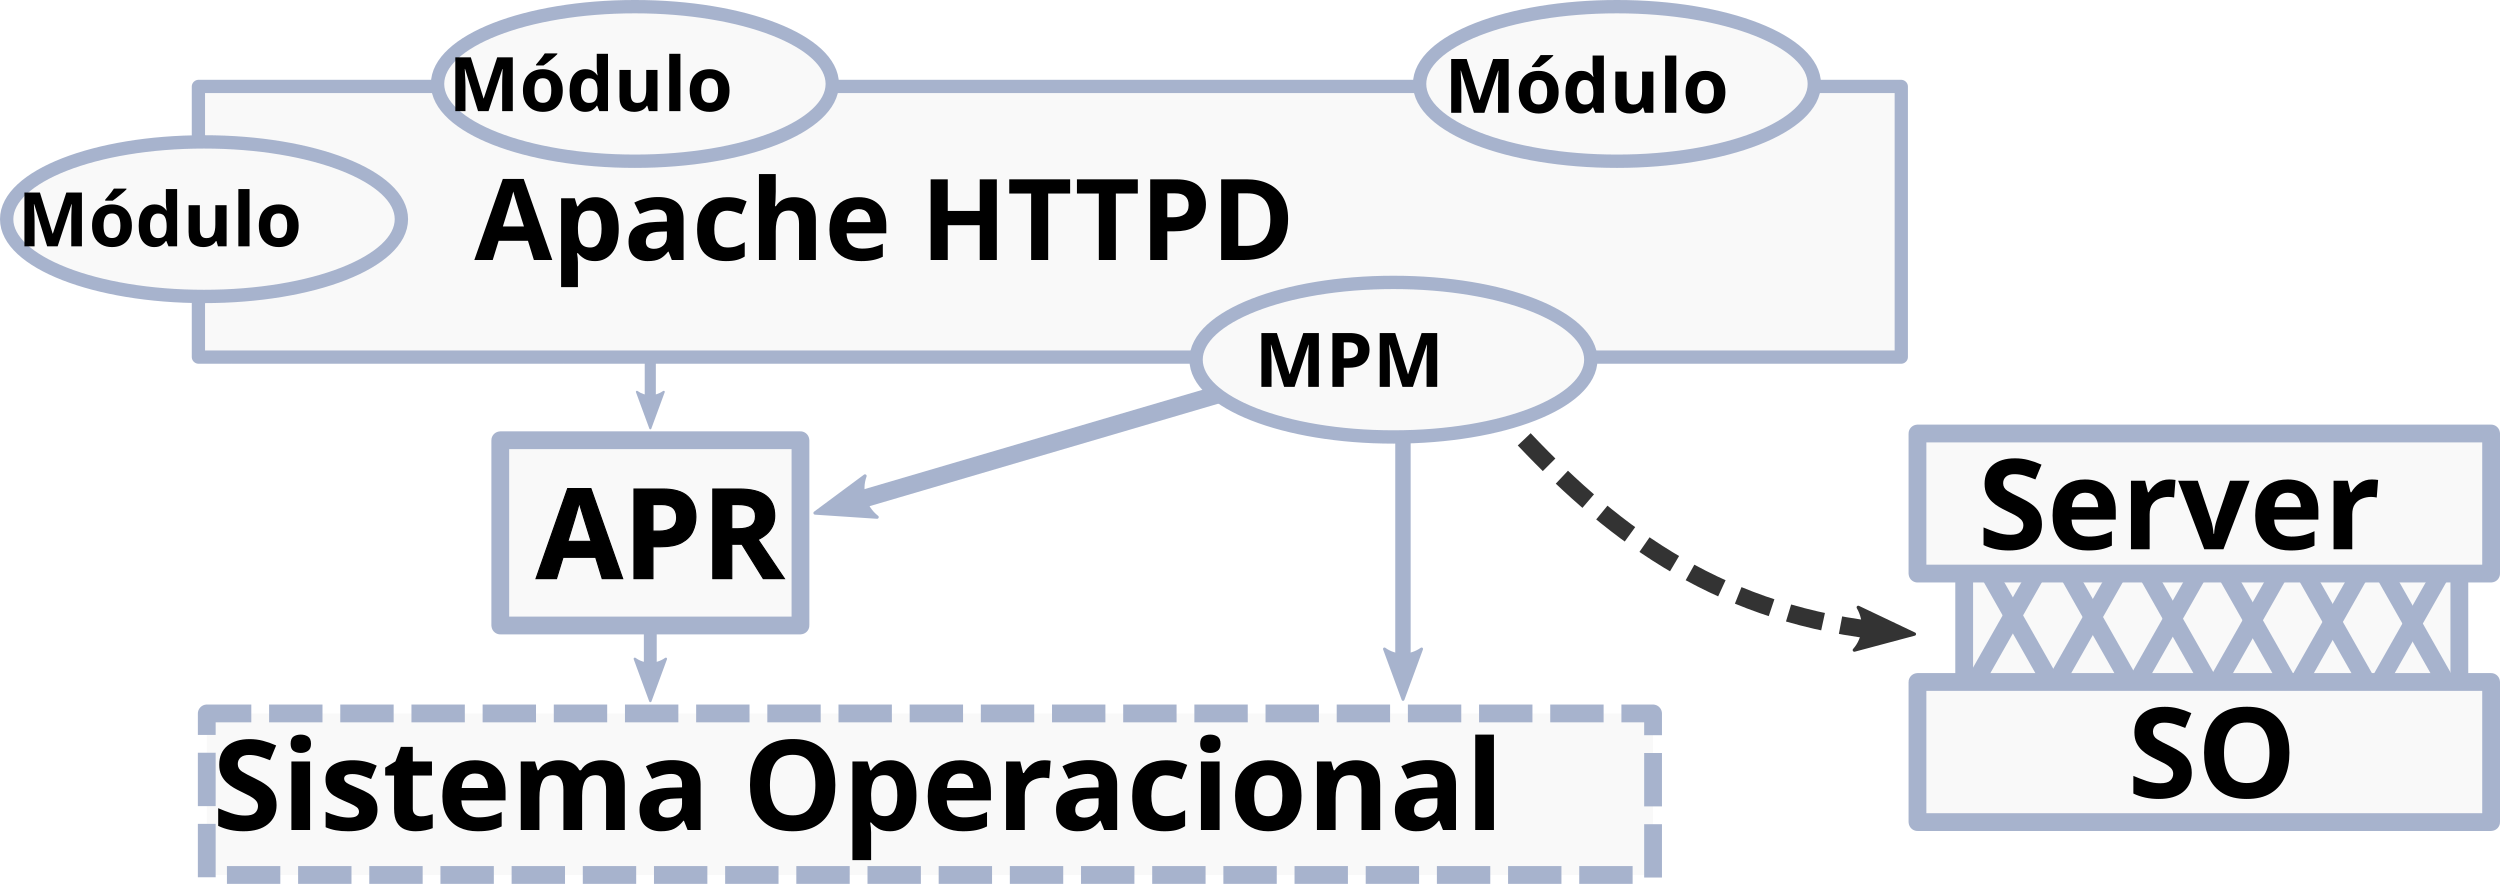
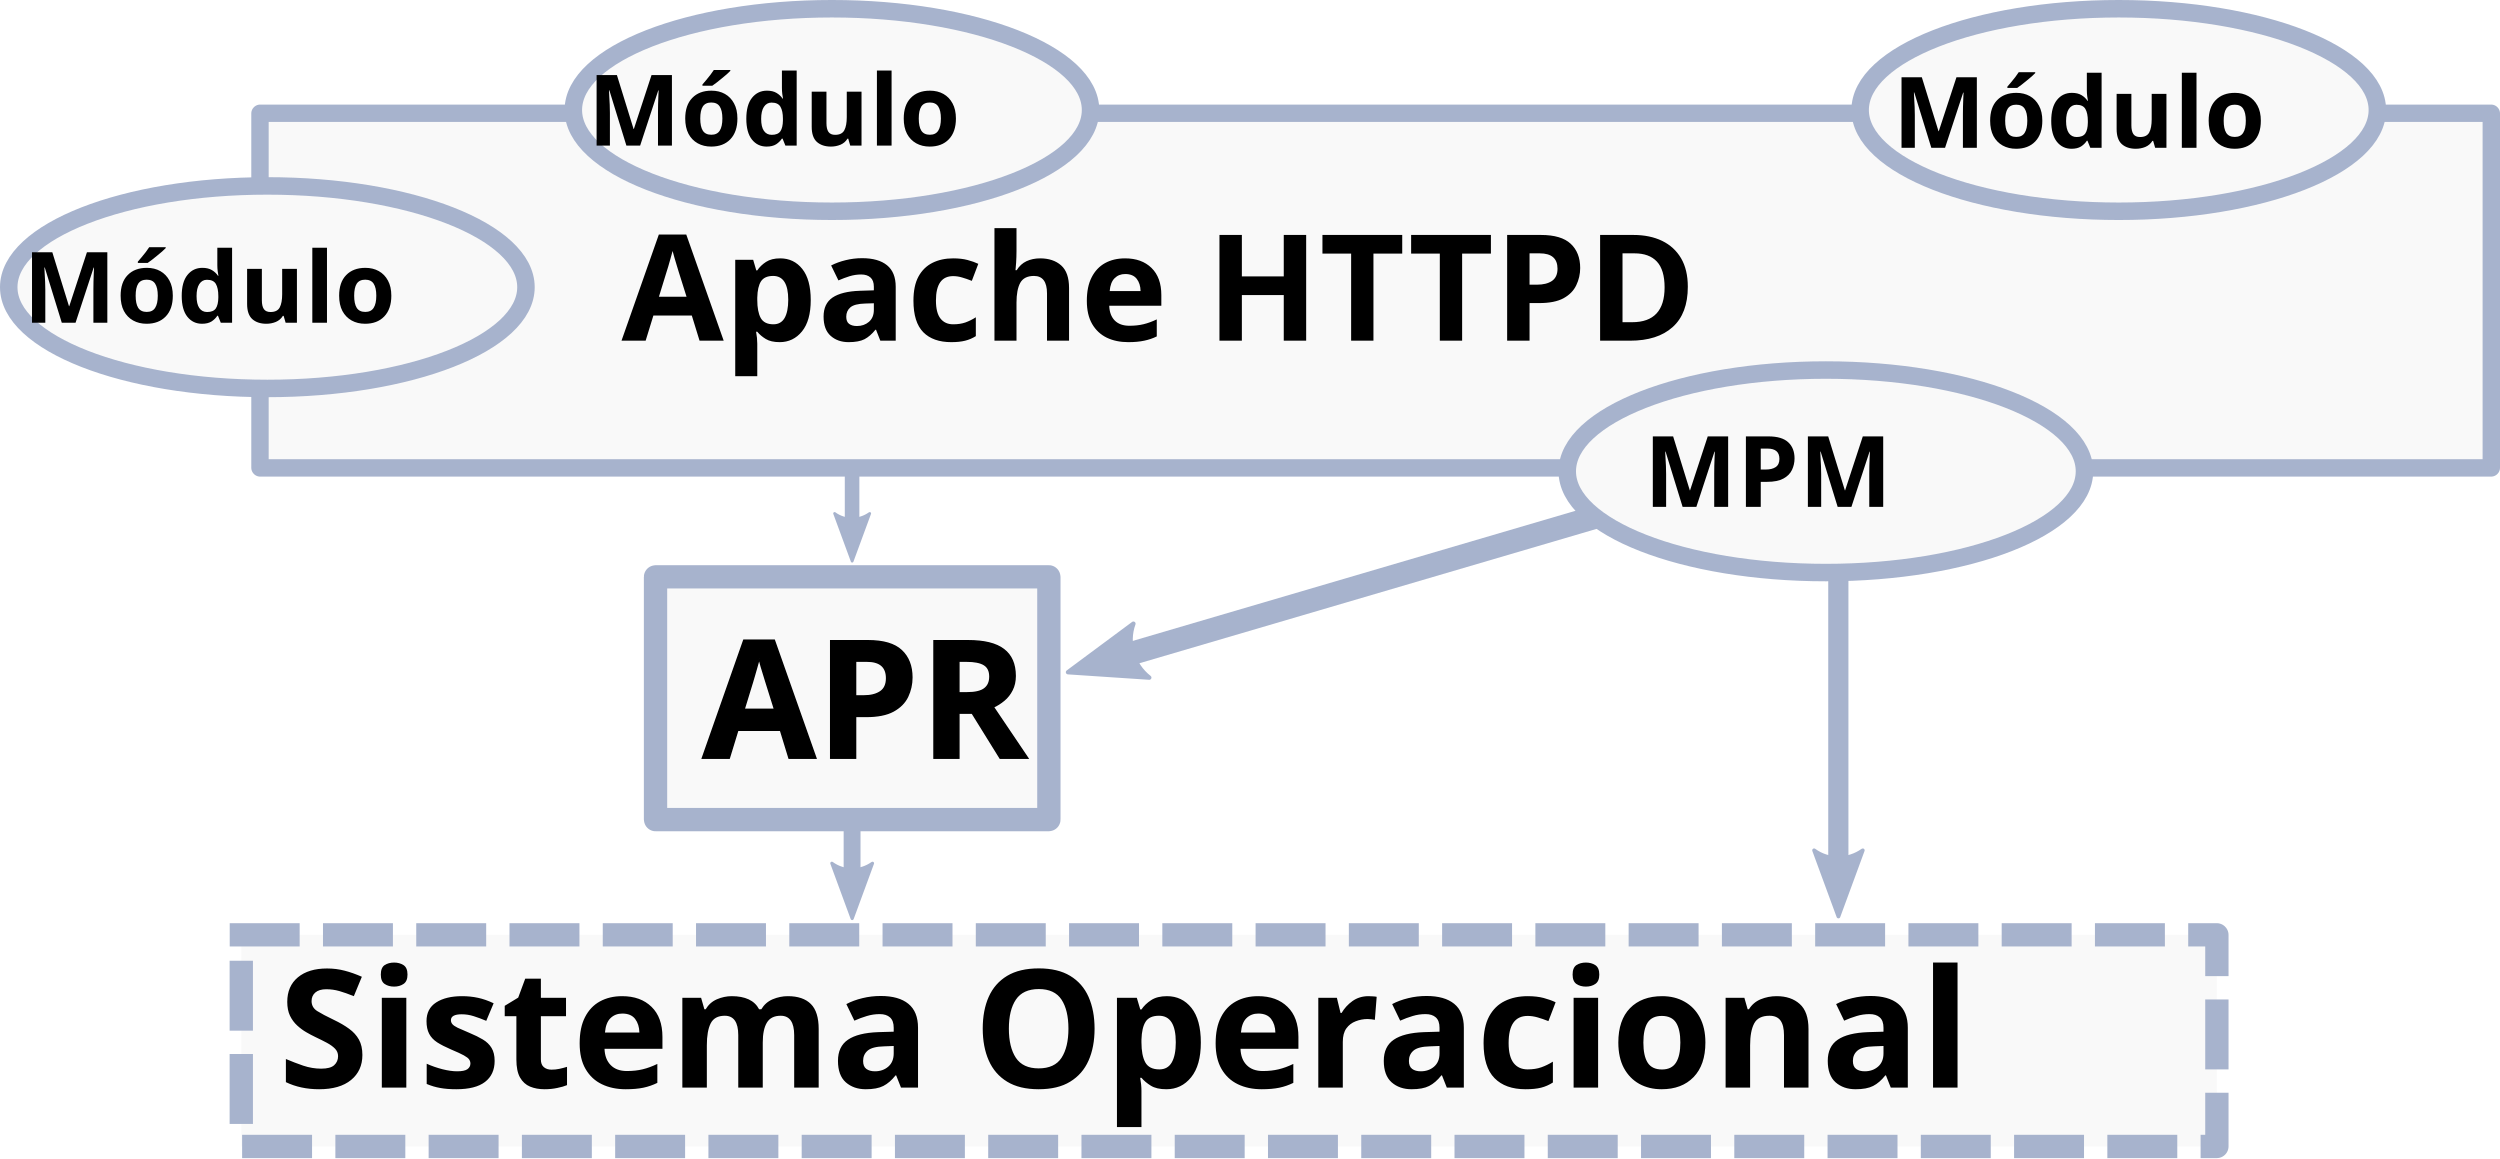
- <svg xmlns="http://www.w3.org/2000/svg" width="562.002mm" height="198.688mm" viewBox="0 0 562.002 198.688" version="1.1" id="svg8">
+ <svg xmlns="http://www.w3.org/2000/svg" width="428.902mm" height="198.688mm" viewBox="0 0 428.902 198.688" version="1.1" id="svg8">
  <defs id="defs2">
    <marker orient="auto" refY="0" refX="0" id="marker6702" style="overflow:visible">
      <path id="path6700" style="fill:#333333;fill-opacity:1;fill-rule:evenodd;stroke:#333333;stroke-width:0.625;stroke-linejoin:round;stroke-opacity:1" d="M 8.719,4.034 -2.207,0.016 8.719,-4.002 c -1.745,2.372 -1.735,5.617 -6e-7,8.035 z" transform="matrix(-0.3,0,0,-0.3,0.69,0)" />
    </marker>
    <marker orient="auto" refY="0" refX="0" id="marker6342" style="overflow:visible">
      <path id="path6340" style="fill:#a7b3cd;fill-opacity:1;fill-rule:evenodd;stroke:#a7b3cd;stroke-width:0.625;stroke-linejoin:round;stroke-opacity:1" d="M 8.719,4.034 -2.207,0.016 8.719,-4.002 c -1.745,2.372 -1.735,5.617 -6e-7,8.035 z" transform="matrix(-0.3,0,0,-0.3,0.69,0)" />
    </marker>
    <marker orient="auto" refY="0" refX="0" id="marker6194" style="overflow:visible">
      <path id="path6192" style="fill:#a7b3cd;fill-opacity:1;fill-rule:evenodd;stroke:#a7b3cd;stroke-width:0.625;stroke-linejoin:round;stroke-opacity:1" d="M 8.719,4.034 -2.207,0.016 8.719,-4.002 c -1.745,2.372 -1.735,5.617 -6e-7,8.035 z" transform="matrix(-0.3,0,0,-0.3,0.69,0)" />
    </marker>
    <marker orient="auto" refY="0" refX="0" id="marker6148" style="overflow:visible">
      <path id="path6146" d="M 0,0 5,-5 -12.5,0 5,5 Z" style="fill:#a7b3cd;fill-opacity:1;fill-rule:evenodd;stroke:#a7b3cd;stroke-width:1pt;stroke-opacity:1" transform="matrix(-0.2,0,0,-0.2,-1.2,0)" />
    </marker>
    <marker orient="auto" refY="0" refX="0" id="marker5985" style="overflow:visible">
      <path id="path5983" style="fill:#a7b3cd;fill-opacity:1;fill-rule:evenodd;stroke:#a7b3cd;stroke-width:0.625;stroke-linejoin:round;stroke-opacity:1" d="M 8.719,4.034 -2.207,0.016 8.719,-4.002 c -1.745,2.372 -1.735,5.617 -6e-7,8.035 z" transform="matrix(-0.3,0,0,-0.3,0.69,0)" />
    </marker>
    <marker orient="auto" refY="0" refX="0" id="Arrow2Send" style="overflow:visible">
      <path id="path5586" style="fill:#a7b3cd;fill-opacity:1;fill-rule:evenodd;stroke:#a7b3cd;stroke-width:0.625;stroke-linejoin:round;stroke-opacity:1" d="M 8.719,4.034 -2.207,0.016 8.719,-4.002 c -1.745,2.372 -1.735,5.617 -6e-7,8.035 z" transform="matrix(-0.3,0,0,-0.3,0.69,0)" />
    </marker>
    <marker orient="auto" refY="0" refX="0" id="Arrow1Send" style="overflow:visible">
      <path id="path5568" d="M 0,0 5,-5 -12.5,0 5,5 Z" style="fill:#a7b3cd;fill-opacity:1;fill-rule:evenodd;stroke:#a7b3cd;stroke-width:1pt;stroke-opacity:1" transform="matrix(-0.2,0,0,-0.2,-1.2,0)" />
    </marker>
    <marker orient="auto" refY="0" refX="0" id="Arrow1Mend" style="overflow:visible">
      <path id="path5562" d="M 0,0 5,-5 -12.5,0 5,5 Z" style="fill:#a7b3cd;fill-opacity:1;fill-rule:evenodd;stroke:#a7b3cd;stroke-width:1pt;stroke-opacity:1" transform="matrix(-0.4,0,0,-0.4,-4,0)" />
    </marker>
    <marker orient="auto" refY="0" refX="0" id="marker5985-3" style="overflow:visible">
      <path id="path5983-1" style="fill:#a7b3cd;fill-opacity:1;fill-rule:evenodd;stroke:#a7b3cd;stroke-width:0.625;stroke-linejoin:round;stroke-opacity:1" d="M 8.719,4.034 -2.207,0.016 8.719,-4.002 c -1.745,2.372 -1.735,5.617 -6e-7,8.035 z" transform="matrix(-0.3,0,0,-0.3,0.69,0)" />
    </marker>
  </defs>
  <g id="layer1" transform="translate(161.4382,-79.30044)">
-     <g id="g7217" transform="translate(18.52083,-108.1012)">
-       <rect ry="0.013" y="310.652" x="261.591" height="31.496" width="111.315" id="rect4504-3-7-0-1" style="opacity:1;fill:#f9f9f9;fill-opacity:1;stroke:#a7b3cd;stroke-width:4;stroke-linecap:square;stroke-linejoin:bevel;stroke-miterlimit:4;stroke-dasharray:none;stroke-opacity:1" />
-       <path id="path4572-3-6-9" d="m 281.288,310.297 -17.509,30.892" style="fill:none;fill-rule:evenodd;stroke:#a7b3cd;stroke-width:4;stroke-linecap:round;stroke-linejoin:miter;stroke-miterlimit:4;stroke-dasharray:none;stroke-opacity:1" />
-       <path style="fill:none;fill-rule:evenodd;stroke:#a7b3cd;stroke-width:4;stroke-linecap:round;stroke-linejoin:miter;stroke-miterlimit:4;stroke-dasharray:none;stroke-opacity:1" d="m 335.83,310.297 -17.509,30.892" id="path7182" />
-       <path id="path7184" d="m 354.011,310.297 -17.509,30.892" style="fill:none;fill-rule:evenodd;stroke:#a7b3cd;stroke-width:4;stroke-linecap:round;stroke-linejoin:miter;stroke-miterlimit:4;stroke-dasharray:none;stroke-opacity:1" />
-       <path style="fill:none;fill-rule:evenodd;stroke:#a7b3cd;stroke-width:4;stroke-linecap:round;stroke-linejoin:miter;stroke-miterlimit:4;stroke-dasharray:none;stroke-opacity:1" d="m 372.192,310.297 -17.509,30.892" id="path7186" />
-       <path style="fill:none;fill-rule:evenodd;stroke:#a7b3cd;stroke-width:4;stroke-linecap:round;stroke-linejoin:miter;stroke-miterlimit:4;stroke-dasharray:none;stroke-opacity:1" d="m 317.65,310.297 -17.509,30.892" id="path7188" />
-       <path id="path7190" d="m 299.469,310.297 -17.509,30.892" style="fill:none;fill-rule:evenodd;stroke:#a7b3cd;stroke-width:4;stroke-linecap:round;stroke-linejoin:miter;stroke-miterlimit:4;stroke-dasharray:none;stroke-opacity:1" />
-       <path style="fill:none;fill-rule:evenodd;stroke:#a7b3cd;stroke-width:4;stroke-linecap:round;stroke-linejoin:miter;stroke-miterlimit:4;stroke-dasharray:none;stroke-opacity:1" d="m 263.779,310.297 17.509,30.892" id="path7192" />
-       <path id="path7194" d="m 281.544,310.297 17.509,30.892" style="fill:none;fill-rule:evenodd;stroke:#a7b3cd;stroke-width:4;stroke-linecap:round;stroke-linejoin:miter;stroke-miterlimit:4;stroke-dasharray:none;stroke-opacity:1" />
-       <path style="fill:none;fill-rule:evenodd;stroke:#a7b3cd;stroke-width:4;stroke-linecap:round;stroke-linejoin:miter;stroke-miterlimit:4;stroke-dasharray:none;stroke-opacity:1" d="m 299.309,310.297 17.509,30.892" id="path7196" />
-       <path id="path7198" d="m 317.074,310.297 17.509,30.892" style="fill:none;fill-rule:evenodd;stroke:#a7b3cd;stroke-width:4;stroke-linecap:round;stroke-linejoin:miter;stroke-miterlimit:4;stroke-dasharray:none;stroke-opacity:1" />
-       <path style="fill:none;fill-rule:evenodd;stroke:#a7b3cd;stroke-width:4;stroke-linecap:round;stroke-linejoin:miter;stroke-miterlimit:4;stroke-dasharray:none;stroke-opacity:1" d="m 334.839,310.297 17.509,30.892" id="path7200" />
-       <path id="path7202" d="m 352.603,310.297 17.509,30.892" style="fill:none;fill-rule:evenodd;stroke:#a7b3cd;stroke-width:4;stroke-linecap:round;stroke-linejoin:miter;stroke-miterlimit:4;stroke-dasharray:none;stroke-opacity:1" />
-     </g>
    <path style="fill:none;fill-rule:evenodd;stroke:#a7b3cd;stroke-width:4;stroke-linecap:butt;stroke-linejoin:miter;stroke-miterlimit:4;stroke-dasharray:none;stroke-opacity:1;marker-end:url(#marker6194)" d="M 137.749,160.523 26.974,193.08" id="path4572-3-6-7-2" />
    <path style="fill:none;fill-rule:evenodd;stroke:#a7b3cd;stroke-width:3.462;stroke-linecap:butt;stroke-linejoin:miter;stroke-miterlimit:4;stroke-dasharray:none;stroke-opacity:1;marker-end:url(#marker6342)" d="m 153.948,171.116 v 60.735" id="path4572-3-6-7" />
    <path style="fill:none;fill-rule:evenodd;stroke:#a7b3cd;stroke-width:2.892;stroke-linecap:butt;stroke-linejoin:miter;stroke-miterlimit:4;stroke-dasharray:none;stroke-opacity:1;marker-end:url(#marker5985)" d="m -15.254,211.993 v 20.98" id="path4572-3-6" />
    <path style="fill:none;fill-rule:evenodd;stroke:#a7b3cd;stroke-width:2.5;stroke-linecap:round;stroke-linejoin:round;stroke-miterlimit:4;stroke-dasharray:none;stroke-opacity:1;marker-end:url(#Arrow2Send)" d="m -15.254,153.848 v 18.352" id="path4572-3-6-5" />
    <rect style="opacity:1;fill:#f9f9f9;fill-opacity:1;stroke:#a7b3cd;stroke-width:2.983;stroke-linecap:square;stroke-linejoin:bevel;stroke-miterlimit:4;stroke-dasharray:71.6, 2.983;stroke-dashoffset:0;stroke-opacity:1" id="rect4504" width="382.808" height="60.843" x="-116.836" y="98.733" ry="0.025" />
    <text xml:space="preserve" style="font-style:normal;font-variant:normal;font-weight:normal;font-stretch:normal;font-size:10.583px;line-height:6.615px;font-family:'Open Sans';-inkscape-font-specification:'Open Sans';letter-spacing:0px;word-spacing:0px;fill:#000000;fill-opacity:1;stroke:none;stroke-width:0.265px;stroke-linecap:butt;stroke-linejoin:miter;stroke-opacity:1" x="44.263" y="137.75" id="text4508-35">
      <tspan x="44.263" y="137.75" style="font-style:normal;font-variant:normal;font-weight:bold;font-stretch:normal;font-size:25.4px;line-height:13.335px;font-family:Hack;-inkscape-font-specification:'Hack Bold';text-align:center;text-anchor:middle;stroke-width:0.265px" id="tspan4570">Apache HTTPD</tspan>
    </text>
    <g id="g5185" transform="translate(126.1512,93.00979)">
      <ellipse ry="17.373" rx="44.367" cy="35.56" cx="-241.723" id="path5162" style="opacity:1;fill:#f9f9f9;fill-opacity:1;stroke:#a7b3cd;stroke-width:3;stroke-linecap:round;stroke-linejoin:round;stroke-miterlimit:4;stroke-dasharray:none;stroke-dashoffset:0;stroke-opacity:1" />
      <text id="text4508-35-3" y="41.662" x="-242.037" style="font-style:normal;font-variant:normal;font-weight:normal;font-stretch:normal;font-size:10.583px;line-height:6.615px;font-family:'Open Sans';-inkscape-font-specification:'Open Sans';letter-spacing:0px;word-spacing:0px;fill:#000000;fill-opacity:1;stroke:none;stroke-width:0.265px;stroke-linecap:butt;stroke-linejoin:miter;stroke-opacity:1" xml:space="preserve">
        <tspan id="tspan4570-6" style="font-style:normal;font-variant:normal;font-weight:bold;font-stretch:normal;font-size:16.933px;line-height:13.335px;font-family:Hack;-inkscape-font-specification:'Hack Bold';text-align:center;text-anchor:middle;stroke-width:0.265px" y="41.662" x="-242.037">Módulo</tspan>
      </text>
    </g>
    <g id="g5185-7" transform="translate(223.0138,62.61259)">
      <ellipse ry="17.373" rx="44.367" cy="35.56" cx="-241.723" id="path5162-5" style="opacity:1;fill:#f9f9f9;fill-opacity:1;stroke:#a7b3cd;stroke-width:3;stroke-linecap:round;stroke-linejoin:round;stroke-miterlimit:4;stroke-dasharray:none;stroke-dashoffset:0;stroke-opacity:1" />
      <text id="text4508-35-3-3" y="41.662" x="-242.037" style="font-style:normal;font-variant:normal;font-weight:normal;font-stretch:normal;font-size:10.583px;line-height:6.615px;font-family:'Open Sans';-inkscape-font-specification:'Open Sans';letter-spacing:0px;word-spacing:0px;fill:#000000;fill-opacity:1;stroke:none;stroke-width:0.265px;stroke-linecap:butt;stroke-linejoin:miter;stroke-opacity:1" xml:space="preserve">
        <tspan id="tspan4570-6-5" style="font-style:normal;font-variant:normal;font-weight:bold;font-stretch:normal;font-size:16.933px;line-height:13.335px;font-family:Hack;-inkscape-font-specification:'Hack Bold';text-align:center;text-anchor:middle;stroke-width:0.265px" y="41.662" x="-242.037">Módulo</tspan>
      </text>
    </g>
    <ellipse style="opacity:1;fill:#f9f9f9;fill-opacity:1;stroke:#a7b3cd;stroke-width:3;stroke-linecap:round;stroke-linejoin:round;stroke-miterlimit:4;stroke-dasharray:none;stroke-dashoffset:0;stroke-opacity:1" id="path5162-5-2" cx="202.056" cy="98.173" rx="44.367" ry="17.373" />
    <text xml:space="preserve" style="font-style:normal;font-variant:normal;font-weight:normal;font-stretch:normal;font-size:10.583px;line-height:6.615px;font-family:'Open Sans';-inkscape-font-specification:'Open Sans';letter-spacing:0px;word-spacing:0px;fill:#000000;fill-opacity:1;stroke:none;stroke-width:0.265px;stroke-linecap:butt;stroke-linejoin:miter;stroke-opacity:1" x="202.101" y="104.651" id="text4508-35-3-3-9">
      <tspan x="202.101" y="104.651" style="font-style:normal;font-variant:normal;font-weight:bold;font-stretch:normal;font-size:16.933px;line-height:13.335px;font-family:Hack;-inkscape-font-specification:'Hack Bold';text-align:center;text-anchor:middle;stroke-width:0.265px" id="tspan4570-6-5-1">Módulo</tspan>
    </text>
    <g id="g5185-7-2" transform="translate(393.5318,124.5976)">
      <ellipse ry="17.373" rx="44.367" cy="35.56" cx="-241.723" id="path5162-5-7" style="opacity:1;fill:#f9f9f9;fill-opacity:1;stroke:#a7b3cd;stroke-width:3;stroke-linecap:round;stroke-linejoin:round;stroke-miterlimit:4;stroke-dasharray:none;stroke-dashoffset:0;stroke-opacity:1" />
      <text id="text4508-35-3-3-0" y="41.662" x="-242.037" style="font-style:normal;font-variant:normal;font-weight:normal;font-stretch:normal;font-size:10.583px;line-height:6.615px;font-family:'Open Sans';-inkscape-font-specification:'Open Sans';letter-spacing:0px;word-spacing:0px;fill:#000000;fill-opacity:1;stroke:none;stroke-width:0.265px;stroke-linecap:butt;stroke-linejoin:miter;stroke-opacity:1" xml:space="preserve">
        <tspan id="tspan4570-6-5-9" style="font-style:normal;font-variant:normal;font-weight:bold;font-stretch:normal;font-size:16.933px;line-height:13.335px;font-family:Hack;-inkscape-font-specification:'Hack Bold';text-align:center;text-anchor:middle;stroke-width:0.265px" y="41.662" x="-242.037">MPM</tspan>
      </text>
    </g>
    <rect style="opacity:1;fill:#f9f9f9;fill-opacity:1;stroke:#a7b3cd;stroke-width:4;stroke-linecap:square;stroke-linejoin:bevel;stroke-miterlimit:4;stroke-dasharray:none;stroke-opacity:1" id="rect4504-3" width="67.483" height="41.652" x="-48.976" y="178.263" ry="0.017" />
    <text xml:space="preserve" style="font-style:normal;font-variant:normal;font-weight:normal;font-stretch:normal;font-size:28.222px;line-height:6.615px;font-family:'Open Sans';-inkscape-font-specification:'Open Sans';letter-spacing:0px;word-spacing:0px;fill:#000000;fill-opacity:1;stroke:none;stroke-width:0.265px;stroke-linecap:butt;stroke-linejoin:miter;stroke-opacity:1" x="-40.935" y="209.376" id="text4508-3-6">
      <tspan id="tspan4506-6-1" x="-40.935" y="209.376" style="font-style:normal;font-variant:normal;font-weight:bold;font-stretch:normal;font-size:28.222px;font-family:Hack;-inkscape-font-specification:'Hack Bold';fill:#000000;stroke:#000000;stroke-width:0.265px">APR</tspan>
    </text>
-     <rect style="opacity:1;fill:#f9f9f9;fill-opacity:1;stroke:#a7b3cd;stroke-width:4;stroke-linecap:square;stroke-linejoin:bevel;stroke-miterlimit:4;stroke-dasharray:none;stroke-opacity:1" id="rect4504-3-7" width="128.955" height="31.496" x="269.61" y="176.75" ry="0.013" />
-     <text xml:space="preserve" style="font-style:normal;font-variant:normal;font-weight:normal;font-stretch:normal;font-size:28.222px;line-height:6.615px;font-family:'Open Sans';-inkscape-font-specification:'Open Sans';letter-spacing:0px;word-spacing:0px;fill:#000000;fill-opacity:1;stroke:none;stroke-width:0.265px;stroke-linecap:butt;stroke-linejoin:miter;stroke-opacity:1" x="283.168" y="202.771" id="text4508-3-6-9">
-       <tspan id="tspan4506-6-1-2" x="283.168" y="202.771" style="font-style:normal;font-variant:normal;font-weight:bold;font-stretch:normal;font-size:28.222px;font-family:Hack;-inkscape-font-specification:'Hack Bold';fill:#000000;stroke:none;stroke-width:0.265px">Server</tspan>
-     </text>
-     <rect style="opacity:1;fill:#f9f9f9;fill-opacity:1;stroke:#a7b3cd;stroke-width:4;stroke-linecap:square;stroke-linejoin:bevel;stroke-miterlimit:4;stroke-dasharray:none;stroke-opacity:1" id="rect4504-3-7-0" width="128.955" height="31.496" x="269.61" y="232.609" ry="0.013" />
-     <text xml:space="preserve" style="font-style:normal;font-variant:normal;font-weight:normal;font-stretch:normal;font-size:28.222px;line-height:6.615px;font-family:'Open Sans';-inkscape-font-specification:'Open Sans';letter-spacing:0px;word-spacing:0px;fill:#000000;fill-opacity:1;stroke:none;stroke-width:0.265px;stroke-linecap:butt;stroke-linejoin:miter;stroke-opacity:1" x="316.848" y="258.63" id="text4508-3-6-9-2">
-       <tspan id="tspan4506-6-1-2-3" x="316.848" y="258.63" style="font-style:normal;font-variant:normal;font-weight:bold;font-stretch:normal;font-size:28.222px;font-family:Hack;-inkscape-font-specification:'Hack Bold';fill:#000000;stroke:none;stroke-width:0.265px">SO</tspan>
-     </text>
-     <path style="fill:none;fill-rule:evenodd;stroke:#333333;stroke-width:4;stroke-linecap:butt;stroke-linejoin:miter;stroke-miterlimit:4;stroke-dasharray:8, 4;stroke-dashoffset:0;stroke-opacity:1;marker-end:url(#marker6702)" d="m 181.209,178.065 c 20.613,21.829 44.741,39.849 82.319,43.298" id="path4572-3-6-5-9" />
-     <rect style="opacity:1;fill:#f9f9f9;fill-opacity:1;stroke:#a7b3cd;stroke-width:4;stroke-linecap:square;stroke-linejoin:bevel;stroke-miterlimit:4;stroke-dasharray:8, 8;stroke-dashoffset:0;stroke-opacity:1" id="rect4504-2" width="325.131" height="36.306" x="-114.959" y="239.682" ry="0.015" />
+     <rect style="opacity:1;fill:#f9f9f9;fill-opacity:1;stroke:#a7b3cd;stroke-width:4;stroke-linecap:square;stroke-linejoin:bevel;stroke-miterlimit:4;stroke-dasharray:8, 8;stroke-dashoffset:0;stroke-opacity:1" id="rect4504-2" width="338.934" height="36.306" x="-120.043" y="239.682" ry="0.015" />
    <text xml:space="preserve" style="font-style:normal;font-variant:normal;font-weight:normal;font-stretch:normal;font-size:28.222px;line-height:6.615px;font-family:'Open Sans';-inkscape-font-specification:'Open Sans';letter-spacing:0px;word-spacing:0px;fill:#000000;fill-opacity:1;stroke:none;stroke-width:0.265px;stroke-linecap:butt;stroke-linejoin:miter;stroke-opacity:1" x="-113.687" y="265.89" id="text4508-3-6-9-2-7">
      <tspan id="tspan4506-6-1-2-3-3" x="-113.687" y="265.89" style="font-style:normal;font-variant:normal;font-weight:bold;font-stretch:normal;font-size:28.222px;font-family:Hack;-inkscape-font-specification:'Hack Bold';fill:#000000;stroke:none;stroke-width:0.265px">Sistema Operacional</tspan>
    </text>
  </g>
</svg>
